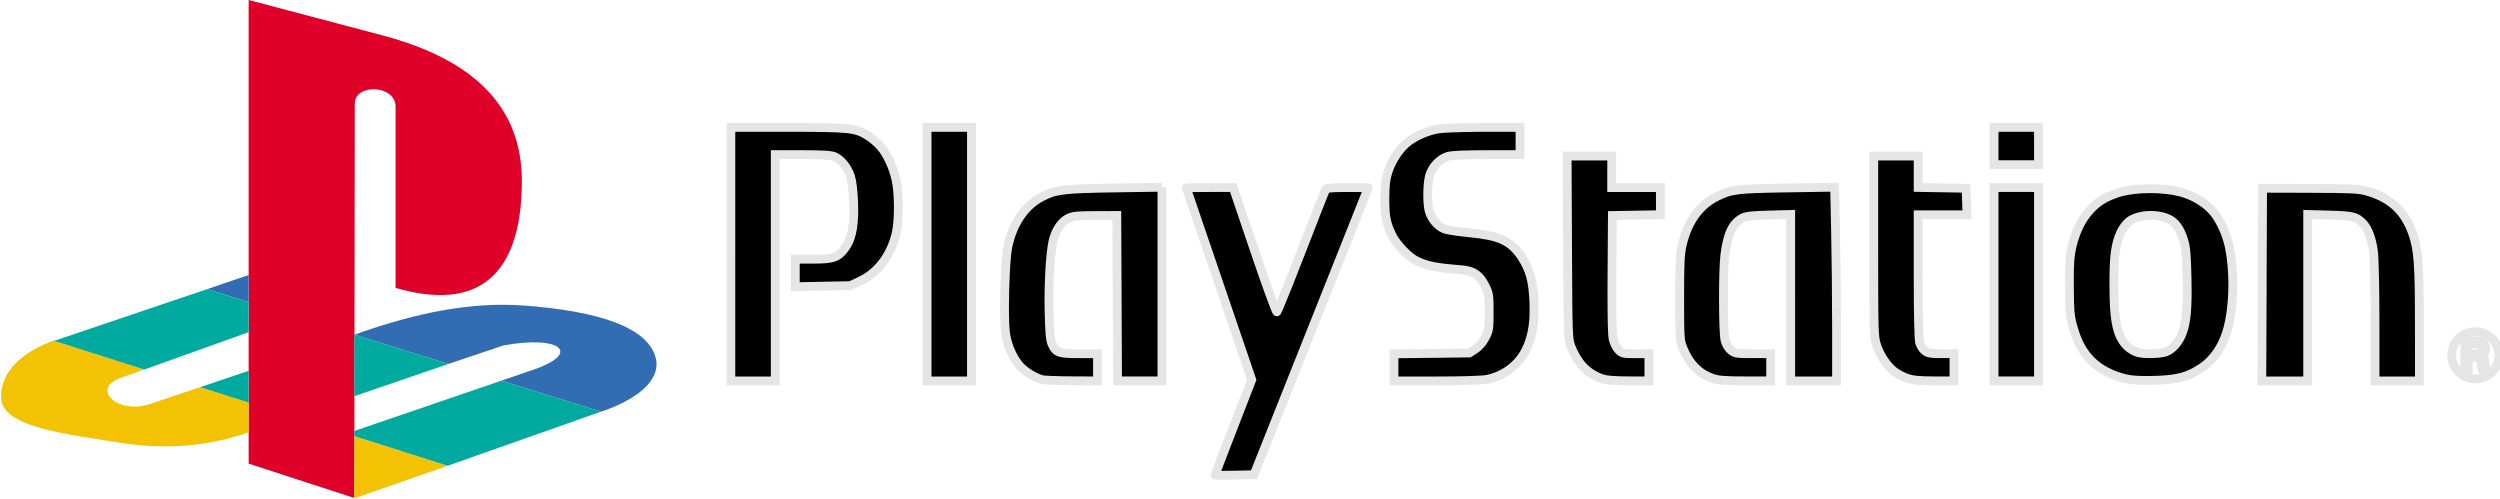
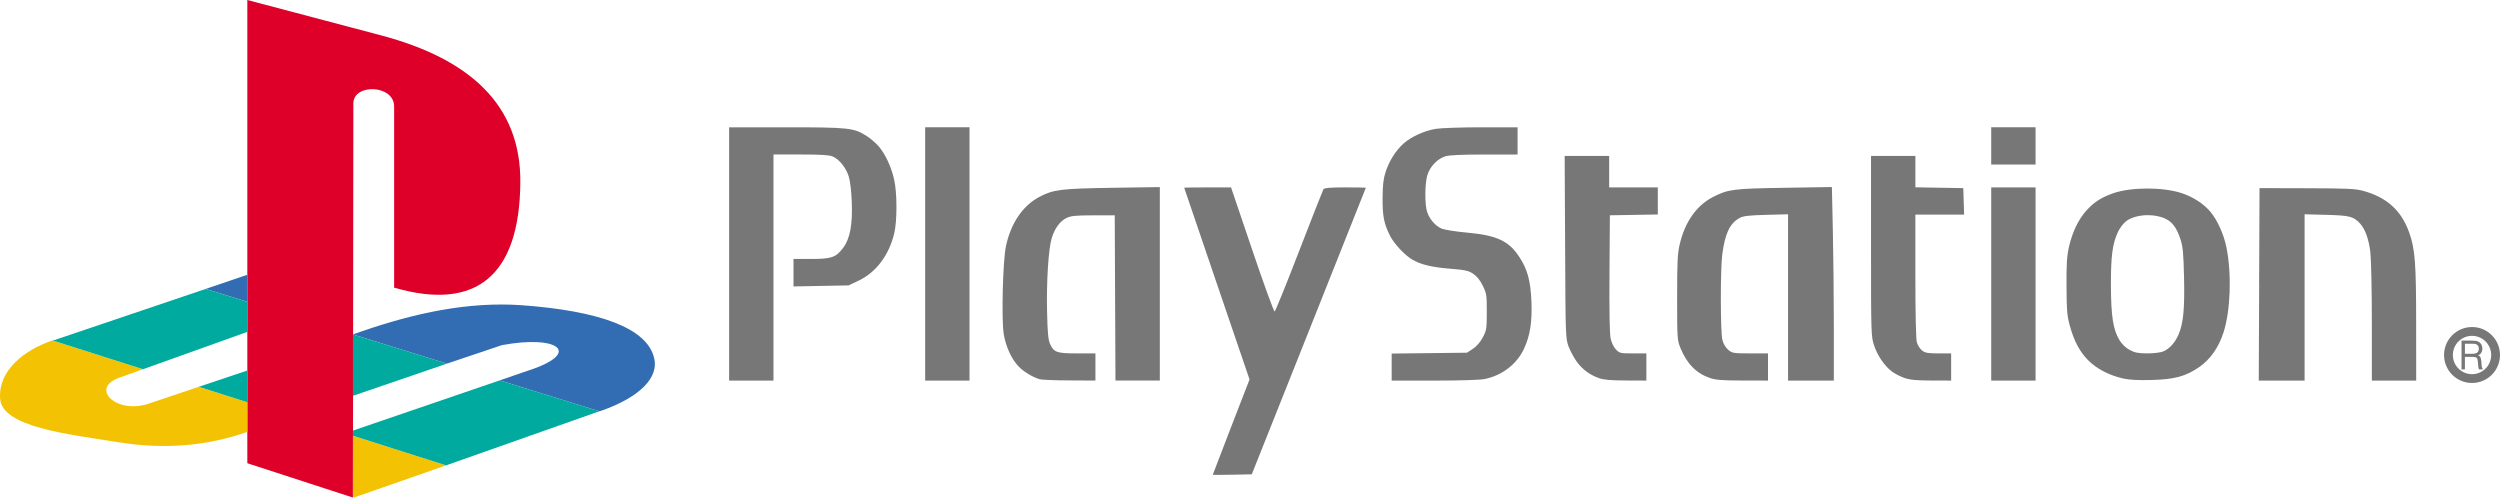
- <svg xmlns="http://www.w3.org/2000/svg" version="1.1" id="svg2" x="0px" y="0px" width="567.429px" height="113.032px" viewBox="0 0 567.429 113.032" enable-background="new 0 0 567.429 113.032" xml:space="preserve">
+ <svg xmlns="http://www.w3.org/2000/svg" version="1.1" id="svg2" x="0px" y="0px" width="567.927px" height="113.032px" viewBox="0.25 0 567.927 113.032" enable-background="new 0.25 0 567.927 113.032" xml:space="preserve">
  <g>
-     <path id="path2998_1_" d="M165.884,28.918v28.77v28.77h5.039h5.039V60.776V35.095h6.186c4.461,0,6.475,0.12,7.233,0.437   c1.496,0.625,3.036,2.529,3.667,4.521c0.331,1.047,0.604,3.313,0.701,5.831c0.2,5.154-0.398,8.356-1.971,10.433   c-1.641,2.168-2.645,2.51-7.284,2.51h-3.982v3.119v3.127l6.257-0.121l6.258-0.121l2.214-1.047c4.045-1.908,6.982-5.811,8.167-10.84   c0.662-2.808,0.652-9.086-0.021-12.099c-0.646-2.896-1.991-5.813-3.504-7.579c-0.633-0.738-1.857-1.797-2.712-2.347   c-2.933-1.882-4.062-2.001-18.356-2.001H165.884z M210.419,28.918v28.77v28.77h5.038h5.039v-28.77v-28.77h-5.039H210.419z    M336.791,28.918c-4.514,0.001-9.158,0.16-10.32,0.346c-2.623,0.418-5.682,1.805-7.416,3.372c-1.748,1.579-3.236,3.949-4.043,6.44   c-0.502,1.548-0.66,2.959-0.68,5.933c-0.029,4.103,0.316,5.851,1.727,8.614c0.916,1.798,3.361,4.393,5.039,5.363   c1.949,1.13,4.441,1.728,8.727,2.072c3.26,0.264,4.02,0.426,5.08,1.129c0.834,0.551,1.564,1.453,2.184,2.711   c0.869,1.771,0.918,2.142,0.914,5.953c-0.004,3.801-0.057,4.176-0.896,5.771c-0.566,1.084-1.385,2.032-2.242,2.602l-1.354,0.895   l-8.563,0.103l-8.553,0.092v3.077v3.068h9.73c5.92,0,10.412-0.146,11.459-0.367c3.984-0.838,7.299-3.42,8.908-6.938   c1.355-2.963,1.834-6.008,1.656-10.576c-0.188-4.816-0.9-7.44-2.824-10.32c-2.391-3.575-5.064-4.801-11.855-5.423   c-2.512-0.23-5.086-0.635-5.719-0.904c-1.398-0.592-2.705-2.082-3.281-3.738c-0.568-1.633-0.561-6.361,0.021-8.359   c0.57-1.973,2.305-3.79,4.135-4.338c0.883-0.266,3.852-0.396,8.848-0.396H345v-3.09V28.92h-8.209V28.918z M452.597,28.918v4.227   v4.226h5.039h5.039v-4.226v-4.227h-5.039H452.597L452.597,28.918z M355.695,35.42l0.104,20.723   c0.09,20.398,0.105,20.754,0.803,22.604c0.391,1.033,1.227,2.58,1.857,3.443c1.293,1.76,2.973,2.994,5.1,3.738   c1.023,0.359,2.762,0.498,6.064,0.51l4.633,0.02V83.37v-3.088h-3.027c-2.881,0-3.07-0.039-3.891-0.895   c-0.508-0.529-1.006-1.563-1.207-2.52c-0.221-1.033-0.313-6.406-0.256-14.791l0.092-13.165l5.445-0.092l5.445-0.092v-3.076v-3.08   h-5.527h-5.525v-3.576V35.42h-5.049H355.695L355.695,35.42z M425.291,35.42v20.469c0,19.797,0.023,20.54,0.672,22.512   c0.771,2.348,2.338,4.672,4.043,5.973c0.65,0.498,1.939,1.166,2.863,1.482c1.289,0.445,2.73,0.582,6.156,0.59l4.469,0.01v-3.088   V80.28h-2.885c-2.41,0-3.02-0.104-3.727-0.662c-0.467-0.365-0.996-1.205-1.18-1.867c-0.205-0.74-0.336-6.584-0.336-15.106V48.748   h5.537h5.537l-0.094-3.007l-0.092-3.008l-5.445-0.09l-5.441-0.093v-3.565V35.42h-5.039H425.291L425.291,35.42z M416.402,42.489   l-10.758,0.174c-11.568,0.178-12.766,0.32-16.162,2.042c-3.799,1.925-6.447,5.663-7.648,10.788   c-0.502,2.138-0.59,3.979-0.59,12.109c0,9.23,0.027,9.661,0.742,11.428c1.441,3.561,3.586,5.76,6.674,6.826   c1.361,0.471,2.781,0.58,7.457,0.588l5.771,0.012v-3.09v-3.088h-4.043c-3.828,0-4.088-0.047-4.998-0.813   c-0.602-0.506-1.092-1.35-1.32-2.256c-0.453-1.793-0.475-15.937-0.031-19.361c0.631-4.865,1.727-7.146,4.014-8.371   c0.787-0.42,2.146-0.57,5.975-0.67l4.957-0.132v18.896v18.885h5.201h5.201V74.315c0-6.674-0.104-16.566-0.225-21.982   L416.402,42.489z M263.73,42.5l-10.808,0.162c-11.746,0.181-13.433,0.396-16.64,2.113c-3.725,1.994-6.385,5.936-7.508,11.123   c-0.713,3.295-1.047,16.791-0.498,20.054c0.48,2.846,1.811,5.713,3.404,7.334c1.172,1.192,3.117,2.368,4.743,2.864   c0.447,0.138,3.481,0.259,6.745,0.272l5.932,0.031v-3.088V80.28h-4.154c-4.686,0-5.303-0.221-6.186-2.234   c-0.395-0.897-0.549-2.662-0.65-7.416c-0.146-6.756,0.324-14.086,1.056-16.52c0.657-2.185,1.881-3.863,3.321-4.57   c1.052-0.516,2.019-0.613,6.125-0.62l4.875-0.011l0.082,18.773l0.082,18.771h5.039h5.039v-21.98L263.73,42.5L263.73,42.5z    M274.58,42.571c-2.928,0-5.319,0.037-5.313,0.082c0.004,0.045,3.346,9.857,7.426,21.811l7.416,21.738l-4.176,10.77   c-2.295,5.927-4.175,10.818-4.175,10.869c0,0.05,1.993,0.05,4.429,0l4.43-0.092l12.951-32.508   c7.127-17.879,12.963-32.542,12.963-32.588c0.002-0.045-2.102-0.082-4.684-0.082c-3.404,0-4.766,0.113-4.947,0.408   c-0.137,0.223-2.627,6.543-5.525,14.049c-2.897,7.504-5.397,13.688-5.565,13.744c-0.17,0.057-2.472-6.266-5.108-14.049   l-4.796-14.152H274.58z M452.597,42.571v21.942v21.942h5.039h5.039V64.513V42.571h-5.039H452.597z M513.548,42.733l-0.094,21.861   h0.012l-0.092,21.861h5.211h5.201V67.571V48.676l4.957,0.133c5.262,0.137,6.141,0.356,7.619,1.939   c1.158,1.24,1.986,3.499,2.355,6.439c0.191,1.539,0.348,8.603,0.348,16.01v13.259h5.037h5.037l-0.01-12.922   c-0.002-13.705-0.242-16.957-1.563-20.673c-1.797-5.053-5.104-8.049-10.482-9.508c-1.779-0.483-3.68-0.567-12.811-0.59   L513.548,42.733L513.548,42.733z M488.07,42.825c-2.842,0-5.674,0.357-7.709,1.057c-2.709,0.932-4.41,2.023-6.117,3.921   c-1.852,2.06-3.193,4.849-3.98,8.259c-0.48,2.09-0.596,3.845-0.566,8.938c0.025,5.359,0.133,6.729,0.711,8.849   c0.979,3.596,2.26,6.017,4.205,7.985c1.916,1.938,4.748,3.422,7.936,4.146c1.434,0.324,3.422,0.427,6.461,0.345   c5.238-0.14,7.73-0.814,10.787-2.904c2.563-1.752,4.5-4.517,5.598-7.996c1.57-4.967,1.846-13.156,0.641-19.199   c-0.586-2.936-2.01-6.119-3.598-8.056c-1.492-1.821-3.936-3.418-6.551-4.287C493.773,43.182,490.912,42.825,488.07,42.825   L488.07,42.825z M488.193,48.879c1.475,0,2.953,0.285,4.113,0.873c1.514,0.768,2.465,2.104,3.291,4.632   c0.541,1.653,0.676,3.158,0.803,8.625c0.166,7.141-0.162,10.506-1.27,13.043c-0.781,1.793-2.045,3.186-3.434,3.779   c-0.594,0.254-2.156,0.446-3.605,0.446c-2.055,0-2.844-0.146-3.992-0.75c-0.902-0.478-1.773-1.295-2.336-2.205   c-1.469-2.37-1.953-5.479-1.973-12.483c-0.016-6.668,0.328-9.348,1.557-12.06c0.416-0.92,1.256-2.043,1.879-2.52   C484.41,49.356,486.296,48.879,488.193,48.879L488.193,48.879z" />
-     <path fill="#E5E5E5" d="M275.653,108.839c-0.027-0.013-0.044-0.013-0.063-0.013l0,0c-0.047,0-0.119,0.003-0.438-0.19l0,0   c-0.115-0.083-0.386-0.333-0.395-0.796l0,0c0.019-0.298,0.036-0.231,0.042-0.285l0,0c0.006-0.025,0.01-0.038,0.015-0.049l0,0   c0.006-0.025,0.015-0.046,0.023-0.069l0,0c0.017-0.047,0.038-0.108,0.068-0.185l0,0c0.057-0.155,0.14-0.374,0.246-0.654l0,0   c0.212-0.561,0.52-1.362,0.9-2.348l0,0c0.756-1.972,1.8-4.678,2.949-7.642l0,0l4.043-10.431l-7.298-21.392   c-3.998-11.717-7.258-21.279-7.436-21.841l0,0c0-0.001-0.001-0.002-0.001-0.004l0,0c-0.1-0.251-0.02-0.687,0.161-0.899l0,0   c0.06-0.08,0.124-0.136,0.178-0.176l0,0c0.068-0.056,0.128-0.09,0.18-0.114l0,0c0.076-0.039,0.121-0.049,0.159-0.063l0,0   c0.089-0.026,0.123-0.03,0.159-0.036l0,0c0.063-0.009,0.106-0.011,0.155-0.015l0,0c0.096-0.008,0.206-0.013,0.348-0.017l0,0   c0.282-0.01,0.677-0.019,1.163-0.027l0,0c0.97-0.015,2.301-0.023,3.768-0.023l0,0v1v1c-1.539-0.002-2.976,0.011-3.939,0.027l0,0   c0.05,0.148,0.104,0.308,0.161,0.48l0,0c0.378,1.112,0.923,2.717,1.597,4.691l0,0c1.346,3.952,3.203,9.395,5.243,15.37l0,0   l7.533,22.082l-4.308,11.109c-1.574,4.065-2.979,7.717-3.678,9.546l0,0c0.781-0.002,1.832-0.014,2.979-0.036l0,0l3.768-0.078   l12.704-31.894c5.879-14.741,10.888-27.327,12.45-31.276l0,0c-0.837-0.014-1.983-0.022-3.24-0.022l0,0   c-2.263-0.007-3.658,0.066-4.186,0.157l0,0c-0.082,0.202-0.2,0.493-0.348,0.857l0,0c-0.298,0.737-0.712,1.781-1.21,3.052l0,0   c-1.002,2.543-2.348,5.999-3.798,9.749l0,0c-2.107,5.46-4.003,10.215-4.956,12.454l0,0c-0.345,0.783-0.478,1.138-0.707,1.49l0,0   c-0.085,0.062-0.018,0.161-0.516,0.389l0,0l-0.151,0.051h-0.167h-0.005c-0.704-0.087-0.696-0.334-0.798-0.385l0,0   c-0.068-0.085-0.098-0.136-0.127-0.187l0,0c-0.058-0.1-0.098-0.188-0.149-0.299l0,0c-0.1-0.215-0.218-0.501-0.364-0.866l0,0   c-0.289-0.729-0.676-1.765-1.141-3.042l0,0c-0.93-2.554-2.16-6.068-3.472-9.949l0,0l-4.566-13.472h-4.608v-1v-1h6.042l5.026,14.831   c1.229,3.627,2.386,6.94,3.284,9.429l0,0c0.335,0.933,0.645,1.769,0.905,2.453l0,0c0.232-0.561,0.503-1.222,0.806-1.967l0,0   c1.004-2.483,2.352-5.903,3.799-9.65l0,0c2.539-6.574,4.76-12.224,5.377-13.712l0,0c0.106-0.244,0.11-0.285,0.231-0.501l0,0   c0.365-0.51,0.689-0.535,0.977-0.633l0,0c0.302-0.074,0.63-0.119,1.057-0.155l0,0c0.845-0.068,2.051-0.096,3.766-0.096l0,0   c2.427,0.004,4.281,0.021,4.782,0.081l0,0c0.007,0.003,0.013,0.005,0.018,0.006l0,0c0.013,0.001,0.025,0.003,0.037,0.004l0,0   c0.001,0,0.002,0,0.003,0l0,0c0.029-0.001,0.07-0.003,0.208,0.061l0,0c0.028,0.012,0.055,0.024,0.081,0.035l0,0   c0.008,0.005,0.016,0.011,0.023,0.016l0,0c0.028,0.015,0.06,0.031,0.093,0.049l0,0c0.023,0.017,0.058,0.042,0.097,0.076l0,0   c0.081,0.062,0.16,0.146,0.224,0.285l0,0c0.058,0.113,0.103,0.256,0.113,0.437l0,0c0.002,0.011,0.003,0.021,0.004,0.032l0,0   c-0.001,0.007-0.001,0.014-0.002,0.021l0,0c0,0.051-0.006,0.111-0.02,0.175l0,0c-0.012,0.094-0.02,0.097-0.024,0.098l0,0   c-0.002,0.007-0.005,0.015-0.007,0.022l0,0c0,0,0,0.001,0,0.002l0,0c-0.005,0.017-0.009,0.025-0.011,0.034l0,0   c-0.007,0.017-0.013,0.032-0.02,0.049l0,0c-0.013,0.034-0.029,0.079-0.053,0.138l0,0c-0.045,0.117-0.112,0.287-0.199,0.507l0,0   c-0.172,0.442-0.429,1.087-0.758,1.919l0,0c-0.66,1.66-1.611,4.057-2.787,7.009l0,0c-2.35,5.907-5.592,14.043-9.153,22.982l0,0   L285.3,108.734l-5.094,0.105c-1.225,0.023-2.335,0.036-3.148,0.036l0,0C276.345,108.872,275.954,108.875,275.653,108.839   L275.653,108.839z M288.996,70.199C288.996,70.2,288.996,70.2,288.996,70.199L288.996,70.199z M310.377,43.641   c0.093,0.016,0.278,0.029,0.486-0.047l0,0c-0.105,0.038-0.219,0.057-0.334,0.057l0,0c-0.064,0-0.129-0.006-0.192-0.019l0,0   C310.35,43.635,310.364,43.638,310.377,43.641L310.377,43.641z M369.619,87.437c-3.335-0.02-5.111-0.13-6.392-0.566l0,0   c-2.299-0.799-4.173-2.174-5.576-4.091l0,0c-0.709-0.979-1.543-2.525-1.986-3.681l0,0c-0.38-0.977-0.604-1.807-0.692-4.663l0,0   c-0.104-2.904-0.13-8.088-0.174-18.289l0,0l-0.104-20.723l-0.004-1.004h6.064h6.048v4.577v2.577h4.527h6.524v4.078v4.061   l-6.427,0.108l-4.469,0.075l-0.085,12.19c-0.015,1.612-0.019,3.118-0.017,4.504l0,0c-0.011,5.731,0.114,9.521,0.251,10.072l0,0   c0.148,0.774,0.639,1.733,0.95,2.033l0,0c0.429,0.425,0.396,0.403,0.676,0.486l0,0c0.306,0.078,1.061,0.105,2.494,0.102l0,0h4.026   v4.088v4.091L369.619,87.437L369.619,87.437z M356.797,56.139c0.045,10.197,0.072,15.389,0.175,18.225l0,0   c0.112,2.883,0.246,3.156,0.563,4.028l0,0c0.339,0.911,1.176,2.458,1.729,3.205l0,0c1.183,1.604,2.668,2.698,4.625,3.386l0,0   c0.765,0.282,2.465,0.45,5.735,0.455l0,0l3.63,0.015V83.37v-2.091l-2.026,0.003c-1.45-0.005-2.229,0.002-2.942-0.153l0,0   c-0.741-0.15-1.278-0.62-1.671-1.051l0,0c-0.704-0.758-1.21-1.865-1.465-3.001l0,0c-0.221-1.121-0.284-4.646-0.292-10.488l0,0   c-0.003-1.389,0.002-2.899,0.017-4.52l0,0l0.098-14.141l6.421-0.108l4.464-0.076V45.65l-0.002-2.078h-4.525h-6.525v-4.577v-2.577   h-4.05h-4.056L356.797,56.139L356.797,56.139z M355.694,36.419v-1V36.419L355.694,36.419z M439.021,87.444   c-3.435-0.009-5.005-0.137-6.477-0.644l0,0c-1.059-0.369-2.348-1.031-3.147-1.633l0,0c-1.915-1.475-3.541-3.916-4.386-6.454l0,0   c-0.353-1.049-0.55-1.951-0.628-4.854l0,0c-0.089-2.938-0.094-8.071-0.094-17.971l0,0V35.419v-1h6.039h6.039v4.566v2.581   l4.458,0.077l6.397,0.104l0.123,3.963l0.125,4.038h-6.567h-4.538v12.896c0,4.256,0.031,7.842,0.091,10.448l0,0   c0.045,2.554,0.172,4.355,0.208,4.39l0,0c0.087,0.409,0.62,1.216,0.837,1.35l0,0c0.275,0.204,0.358,0.255,0.778,0.342l0,0   c0.417,0.074,1.139,0.106,2.329,0.106l0,0h3.882v4.088v4.089L439.021,87.444L439.021,87.444z M426.29,55.888   c0,9.896,0.006,15.034,0.093,17.911l0,0c0.094,2.907,0.231,3.364,0.529,4.289l0,0c0.698,2.155,2.205,4.362,3.701,5.489l0,0   c0.499,0.394,1.788,1.068,2.582,1.333l0,0c1.102,0.383,2.415,0.527,5.83,0.535l0,0l3.469,0.007v-2.085v-2.089h-1.885   c-1.221-0.002-2.008-0.021-2.677-0.138l0,0c-0.664-0.106-1.239-0.386-1.668-0.736l0,0c-0.72-0.599-1.246-1.474-1.526-2.388l0,0   c-0.168-0.707-0.208-2.197-0.28-4.881l0,0c-0.06-2.63-0.092-6.228-0.092-10.492l0,0V47.748h6.538h4.504l-0.062-1.977l-0.063-2.055   l-4.491-0.074l-6.423-0.11v-4.547v-2.566h-4.04h-4.039V55.888L426.29,55.888z M425.29,36.419v-1V36.419L425.29,36.419z    M396.114,87.444c-4.668-0.011-6.211-0.106-7.782-0.644l0,0c-3.372-1.148-5.777-3.651-7.274-7.396l0,0   c-0.373-0.899-0.621-1.696-0.709-3.227l0,0c-0.1-1.545-0.105-3.959-0.105-8.577l0,0c0-8.115,0.083-10.051,0.617-12.337l0,0   c1.242-5.33,4.059-9.372,8.168-11.452l0,0c1.718-0.879,3.08-1.424,5.345-1.7l0,0c2.266-0.283,5.467-0.359,11.255-0.45l0,0   l10.758-0.174l0.993-0.015l0.237,10.836c0.124,5.429,0.226,15.321,0.226,22.005l0,0v13.139h-6.2h-6.203V67.571v-17.87l-3.929,0.106   c-3.81,0.081-5.124,0.299-5.529,0.552l0,0c-1.868,1.008-2.849,2.8-3.494,7.618l0,0c-0.204,1.53-0.316,5.748-0.314,9.791l0,0   c-0.013,4.25,0.146,8.604,0.323,9.195l0,0c0.176,0.723,0.601,1.414,0.995,1.736l0,0c0.461,0.363,0.423,0.365,0.922,0.472l0,0   c0.509,0.087,1.525,0.108,3.435,0.106l0,0h5.041v4.088v4.091L396.114,87.444L396.114,87.444z M407.44,67.571v17.884h4.201h4.2   v-11.14c0.002-6.665-0.102-16.559-0.223-21.961l0,0l-0.194-8.85l-9.765,0.158c-5.78,0.089-8.962,0.172-11.038,0.435l0,0   c-2.074,0.27-3.01,0.656-4.689,1.499l0,0c-3.485,1.772-5.967,5.205-7.125,10.125l0,0c-0.47,1.989-0.565,3.736-0.565,11.88l0,0   c0,4.612,0.009,7.03,0.103,8.448l0,0c0.104,1.433,0.227,1.736,0.568,2.604l0,0c1.387,3.377,3.27,5.271,6.073,6.257l0,0   c1.152,0.403,2.447,0.527,7.132,0.533l0,0l4.77,0.009v-2.087v-2.089h-3.041c-1.924-0.002-2.951-0.004-3.756-0.132l0,0   c-0.814-0.11-1.438-0.514-1.889-0.917l0,0c-0.807-0.689-1.363-1.685-1.646-2.773l0,0c-0.29-1.255-0.371-5.292-0.384-9.687l0,0   c0.002-4.104,0.1-8.263,0.331-10.051l0,0c0.615-4.909,1.827-7.681,4.534-9.123l0,0c1.167-0.586,2.572-0.668,6.419-0.788l0,0   l5.983-0.159V67.571L407.44,67.571z M415.402,42.511l1-0.021L415.402,42.511L415.402,42.511z M315.393,87.457v-4.067v-4.067   l9.541-0.102l8.269-0.1l1.105-0.732c0.68-0.445,1.42-1.284,1.91-2.233l0,0c0.414-0.794,0.557-1.109,0.66-1.744l0,0   c0.103-0.642,0.121-1.667,0.123-3.528l0,0c-0.006-0.148-0.002-0.275-0.004-0.371l0,0c-0.027-3.577-0.021-3.503-0.809-5.173l0,0   c-0.567-1.15-1.201-1.9-1.839-2.318l0,0c-0.87-0.566-1.301-0.688-4.607-0.966l0,0c-4.335-0.351-6.994-0.959-9.146-2.203l0,0   c-1.935-1.152-4.352-3.721-5.431-5.773l0,0c-1.422-2.745-1.854-4.795-1.838-8.616l0,0c0-0.153,0.002-0.308,0.004-0.461l0,0   c0.016-2.989,0.181-4.56,0.727-6.234l0,0c0.863-2.655,2.422-5.147,4.323-6.873l0,0c1.951-1.743,5.091-3.152,7.931-3.617l0,0   c1.346-0.208,5.914-0.354,10.478-0.359l0,0v1V27.92v-0.002l1-0.002v0.004h8.208L346,32.008v4.088h-8.528   c-4.936-0.013-8.024,0.163-8.561,0.354l0,0c-1.431,0.399-3.017,2.033-3.463,3.662l0,0c-0.246,0.821-0.407,2.509-0.4,4.097l0,0   c-0.011,1.541,0.156,3.095,0.364,3.653l0,0c0.47,1.397,1.665,2.715,2.729,3.146l0,0c0.29,0.155,2.999,0.624,5.419,0.828l0,0   c6.817,0.573,10.076,2.012,12.596,5.865l0,0c2.038,3.022,2.814,5.958,2.991,10.841l0,0c0.021,0.608,0.035,1.199,0.035,1.772l0,0   c0.003,3.723-0.536,6.546-1.78,9.254l0,0c-1.751,3.823-5.334,6.6-9.611,7.5l0,0c-1.314,0.261-5.689,0.38-11.666,0.389l0,0H315.393   L315.393,87.457z M326.626,30.25c-2.407,0.37-5.384,1.734-6.903,3.127l0,0c-1.592,1.433-3.012,3.681-3.761,6.007l0,0   c-0.459,1.42-0.609,2.672-0.633,5.635l0,0c-0.002,0.151-0.002,0.299-0.002,0.442l0,0c0.017,3.744,0.324,5.13,1.621,7.707l0,0   c0.752,1.541,3.227,4.163,4.648,4.952l0,0c1.747,1.013,4.071,1.601,8.307,1.94l0,0c3.211,0.248,4.301,0.452,5.551,1.291l0,0   c1.031,0.684,1.857,1.738,2.53,3.103l0,0c0.896,1.763,1.042,2.639,1.013,6.057l0,0c0,0.121,0,0.219,0.002,0.34l0,0   c-0.002,1.905-0.011,2.969-0.146,3.862l0,0c-0.134,0.904-0.438,1.571-0.862,2.371l0,0c-0.643,1.221-1.541,2.278-2.577,2.972l0,0   l-1.6,1.056l-8.858,0.108l-7.563,0.08v2.089v2.067h8.73c5.862,0.009,10.473-0.165,11.254-0.346l0,0   c3.689-0.775,6.735-3.163,8.204-6.375l0,0c1.108-2.435,1.597-4.877,1.601-8.422l0,0c0-0.54-0.015-1.108-0.034-1.7l0,0   c-0.199-4.755-0.847-7.066-2.657-9.803l0,0c-2.263-3.298-4.35-4.311-11.114-4.982l0,0c-2.604-0.254-5.044-0.596-6.018-0.98l0,0   c-1.734-0.753-3.154-2.414-3.836-4.328l0,0c-0.354-1.055-0.469-2.624-0.478-4.311l0,0c0.006-1.724,0.14-3.46,0.483-4.655l0,0   c0.696-2.322,2.579-4.322,4.806-5.018l0,0c1.231-0.341,4.08-0.424,9.137-0.439l0,0h6.527v-2.089v-2.089h-8.165   C331.672,29.94,327.535,30.099,326.626,30.25L326.626,30.25z M243.164,87.42c-1.643-0.007-3.227-0.038-4.464-0.09l0,0   c-1.287-0.063-2.023-0.082-2.569-0.225l0,0c-1.827-0.569-3.833-1.781-5.164-3.12l0,0c-1.794-1.845-3.154-4.834-3.677-7.869l0,0   c-0.212-1.273-0.287-3.602-0.289-6.353l0,0c0.006-5.234,0.291-11.702,0.794-14.078l0,0c1.166-5.396,3.972-9.626,8.015-11.793l0,0   c1.643-0.89,3.084-1.45,5.461-1.743l0,0c2.384-0.301,5.755-0.397,11.634-0.488l0,0l9.822-0.146v-0.015h0.987h0.013h0.002v1v-1   l0.007,1h0.992v21.972v22.979h-6.039h-6.037l-0.085-19.766l-0.079-17.775l-3.878,0.009c-4.137,0.006-4.897,0.123-5.685,0.518l0,0   c-1.083,0.514-2.212,1.959-2.804,3.961l0,0c-0.58,1.859-1.053,7.824-1.042,13.725l0,0c0,0.83,0.008,1.662,0.028,2.484l0,0   c0.084,4.725,0.299,6.503,0.566,7.036l0,0c0.457,0.979,0.571,1.119,1.089,1.333l0,0c0.569,0.221,1.857,0.313,4.182,0.304l0,0h5.154   v4.086v4.091L243.164,87.42L243.164,87.42z M254.568,67.677l0.077,17.775h4.046h4.037v-20.98V43.514l-9.792,0.148   c-5.865,0.089-9.212,0.191-11.411,0.474l0,0c-2.204,0.286-3.209,0.694-4.772,1.522l0,0c-3.407,1.821-5.922,5.474-7.002,10.452l0,0   c-0.431,1.94-0.756,8.548-0.75,13.655l0,0c-0.002,2.687,0.091,5.041,0.261,6.02l0,0c0.435,2.657,1.738,5.402,3.131,6.801l0,0   c1.011,1.043,2.89,2.181,4.317,2.607l0,0v-0.001c0.023,0.003,0.066,0.009,0.121,0.016l0,0c0.108,0.015,0.263,0.029,0.452,0.044l0,0   c0.378,0.03,0.892,0.058,1.494,0.081l0,0c1.208,0.049,2.772,0.083,4.394,0.091l0,0l4.929,0.025v-2.082v-2.087h-3.154   c-2.362-0.01-3.727-0.029-4.858-0.422l0,0c-1.183-0.399-1.817-1.376-2.244-2.409l0,0c-0.522-1.263-0.616-3.015-0.734-7.797l0,0   c-0.02-0.838-0.028-1.683-0.028-2.528l0,0c0.011-6.056,0.418-11.897,1.125-14.302l0,0c0.722-2.369,2.04-4.279,3.84-5.179l0,0   c1.316-0.637,2.488-0.713,6.561-0.722l0,0l5.874-0.013L254.568,67.677L254.568,67.677z M215.457,87.457h-6.039V57.688V28.917v-1   h6.039h6.039v29.77v29.769H215.457L215.457,87.457z M211.419,57.688v27.769h4.038h4.039V57.688V29.917h-4.039h-4.038V57.688   L211.419,57.688z M210.419,29.917v-1V29.917L210.419,29.917z M170.923,87.457h-6.039V57.688V28.917v-1h13.931   c7.153,0,11.008,0.025,13.547,0.299l0,0c2.526,0.257,3.857,0.883,5.349,1.859l0,0c0.97,0.632,2.195,1.689,2.931,2.539l0,0   c1.662,1.955,3.034,4.967,3.721,8.011l0,0c0.365,1.658,0.533,4.045,0.535,6.423l0,0c-0.004,2.324-0.159,4.587-0.518,6.124l0,0   c-1.238,5.271-4.354,9.458-8.711,11.513l0,0l-2.409,1.138l-6.472,0.126l-7.276,0.142v-4.146v-4.12h4.982   c2.297,0.005,3.632-0.102,4.44-0.388l0,0c0.796-0.283,1.248-0.686,2.046-1.724l0,0c1.174-1.541,1.809-3.991,1.806-8.007l0,0   c0-0.564-0.013-1.161-0.036-1.785l0,0c-0.089-2.454-0.382-4.727-0.656-5.568l0,0c-0.52-1.732-2.01-3.483-3.101-3.899l0,0   c-0.331-0.187-2.439-0.384-6.846-0.361l0,0h-5.186v24.683v26.68H170.923L170.923,87.457z M166.883,57.688v27.769h4.04h4.038v-24.68   V34.095h7.187c4.515,0.023,6.436,0.066,7.618,0.514l0,0c1.904,0.834,3.492,2.891,4.235,5.144l0,0   c0.386,1.252,0.641,3.511,0.747,6.094l0,0c0.025,0.647,0.039,1.268,0.039,1.862l0,0c-0.004,4.192-0.631,7.111-2.212,9.212l0,0   c-0.843,1.129-1.711,1.98-2.989,2.409l0,0c-1.263,0.427-2.751,0.492-5.092,0.497l0,0h-2.982v2.12v2.105l5.239-0.1l6.043-0.118   l2.021-0.956c3.731-1.759,6.489-5.376,7.621-10.163l0,0c0.295-1.24,0.467-3.449,0.465-5.666l0,0c0-2.269-0.176-4.6-0.488-5.988l0,0   c-0.605-2.747-1.925-5.568-3.288-7.145l0,0c-0.529-0.628-1.753-1.689-2.492-2.157l0,0c-1.441-0.904-2.14-1.28-4.485-1.554l0,0   c-2.335-0.254-6.19-0.291-13.331-0.289l0,0h-11.932V57.688L166.883,57.688z M165.884,29.917v-1V29.917L165.884,29.917z    M544.103,87.454h-6.039V73.196c0.005-7.367-0.161-14.506-0.339-15.886l0,0c-0.344-2.821-1.172-4.918-2.094-5.879l0,0   c-0.713-0.741-1.027-0.985-1.908-1.225l0,0c-0.887-0.231-2.39-0.333-5.007-0.397l0,0l-3.929-0.106v17.868v19.883h-6.203h-6.217   l0.093-21.861h-0.013l0.101-22.865l0.004-0.998l11.724,0.032c9.123,0.028,11.08,0.094,13.071,0.626l0,0   c5.616,1.49,9.306,4.82,11.161,10.138l0,0c1.39,3.92,1.619,7.323,1.621,21.006l0,0l0.011,13.922H544.103L544.103,87.454z    M528.769,47.81c2.646,0.072,4.212,0.148,5.447,0.456l0,0c1.246,0.299,2.109,0.955,2.876,1.8l0,0   c1.395,1.516,2.223,3.938,2.617,6.996l0,0c0.206,1.698,0.353,8.688,0.354,16.134l0,0v12.259h4.039h4.035l-0.011-11.921   c0-13.728-0.252-16.828-1.502-20.339l0,0c-1.736-4.789-4.662-7.448-9.803-8.877l0,0c-1.568-0.433-3.411-0.537-12.552-0.556l0,0   l-9.728-0.027l-0.087,19.859h0.013l-0.094,21.861h4.209h4.201V67.571V47.648L528.769,47.81L528.769,47.81z M513.545,43.732l0.002-1   L513.545,43.732L513.545,43.732z M457.637,87.454h-6.041V64.512V42.571v-1h6.041h6.038v22.941v22.941H457.637L457.637,87.454z    M453.597,64.512l-0.002,20.942h4.042h4.037V64.512V43.57h-4.037h-4.04V64.512L453.597,64.512z M452.597,43.57v-1V43.57   L452.597,43.57z M482.326,86.953c-3.35-0.762-6.339-2.313-8.425-4.417l0,0c-2.089-2.107-3.458-4.733-4.458-8.425l0,0   c-0.611-2.229-0.726-3.768-0.747-9.1l0,0c-0.006-0.49-0.006-0.947-0.006-1.371l0,0c0-4.076,0.14-5.818,0.598-7.803l0,0   c0.815-3.534,2.219-6.487,4.212-8.703l0,0c1.794-2.01,3.726-3.243,6.535-4.199l0,0c2.201-0.753,5.105-1.108,8.035-1.112l0,0v1.002   v1c-2.756-0.004-5.515,0.354-7.385,1.002l0,0c-2.607,0.908-4.078,1.857-5.7,3.645l0,0c-1.71,1.902-2.99,4.53-3.748,7.813l0,0   c-0.412,1.797-0.546,3.292-0.548,7.355l0,0c0,0.424,0.002,0.872,0.007,1.354l0,0c0.029,5.378,0.131,6.58,0.677,8.592l0,0   c0.955,3.498,2.148,5.715,3.95,7.544l0,0c1.747,1.772,4.419,3.19,7.444,3.874l0,0c1.004,0.228,2.4,0.346,4.402,0.346l0,0   c0.554,0,1.157-0.01,1.813-0.025l0,0c5.192-0.159,7.323-0.755,10.251-2.731l0,0c2.348-1.604,4.162-4.165,5.206-7.472l0,0   c0.868-2.738,1.344-6.654,1.342-10.59l0,0c0-2.828-0.242-5.672-0.728-8.111l0,0c-0.544-2.768-1.944-5.869-3.391-7.618l0,0   c-1.331-1.637-3.646-3.165-6.092-3.972l0,0c-1.957-0.651-4.746-1.008-7.501-1.006l0,0v-1v-1.002   c2.927,0.004,5.86,0.361,8.129,1.108l0,0c2.787,0.932,5.358,2.598,7.01,4.602l0,0c1.729,2.125,3.178,5.392,3.806,8.497l0,0   c0.518,2.604,0.767,5.561,0.767,8.501l0,0c-0.003,4.099-0.476,8.148-1.434,11.192l0,0c-1.152,3.653-3.211,6.623-5.987,8.521l0,0   c-3.187,2.203-6.041,2.957-11.329,3.078l0,0c-0.666,0.015-1.284,0.025-1.861,0.025l0,0   C485.091,87.348,483.567,87.233,482.326,86.953L482.326,86.953z M483.631,80.411c-1.081-0.577-2.051-1.492-2.72-2.563l0,0   c-1.641-2.666-2.1-5.984-2.122-13.004l0,0c0-0.142,0-0.286-0.003-0.431l0,0c-0.002-6.368,0.354-9.204,1.647-12.046l0,0   c0.514-1.095,1.344-2.235,2.185-2.904l0,0c1.462-1.097,3.511-1.575,5.574-1.583l0,0v1v1c-1.73-0.011-3.456,0.465-4.36,1.174l0,0   c-0.407,0.287-1.257,1.393-1.575,2.14l0,0c-1.116,2.458-1.467,4.87-1.471,11.22l0,0c0,0.136,0.002,0.273,0.002,0.423l0,0   c0.017,6.985,0.526,9.885,1.825,11.959l0,0c0.455,0.749,1.228,1.469,1.949,1.847l0,0c1.027,0.521,1.478,0.619,3.527,0.635l0,0   c1.333,0.017,2.946-0.224,3.212-0.365l0,0c1.074-0.448,2.216-1.649,2.91-3.259l0,0c0.839-1.921,1.227-4.485,1.225-9.486l0,0   c0-0.955-0.011-1.997-0.038-3.135l0,0c-0.127-5.48-0.266-6.856-0.754-8.337l0,0c-0.811-2.435-1.583-3.424-2.791-4.05l0,0   c-0.972-0.495-2.315-0.769-3.661-0.764l0,0v-1v-1c1.603,0.002,3.213,0.299,4.565,0.98l0,0c1.817,0.911,2.948,2.594,3.789,5.213l0,0   c0.595,1.826,0.724,3.458,0.852,8.911l0,0c0.025,1.152,0.038,2.21,0.038,3.182l0,0c-0.003,5.08-0.376,7.939-1.391,10.284l0,0   c-0.868,1.975-2.254,3.561-3.957,4.299l0,0c-0.921,0.367-2.433,0.51-3.999,0.526l0,0c-0.081,0.001-0.16,0.001-0.239,0.001l0,0   C485.941,81.276,484.852,81.072,483.631,80.411L483.631,80.411z M457.637,38.37h-6.041v-5.226v-4.227v-1h6.041h6.038v5.226v5.226   H457.637L457.637,38.37z M453.597,33.144v3.226h4.04h4.037v-3.226l-0.002-3.227h-4.035h-4.04V33.144L453.597,33.144z    M452.597,29.917v-1V29.917L452.597,29.917z" />
+     <path id="path2998_1_" fill="#777777" d="M165.884,28.918v28.77v28.77h5.039h5.039V60.776V35.095h6.186   c4.461,0,6.475,0.12,7.233,0.438c1.496,0.625,3.036,2.529,3.667,4.521c0.331,1.047,0.604,3.313,0.701,5.831   c0.2,5.154-0.398,8.356-1.971,10.433c-1.641,2.168-2.645,2.51-7.284,2.51h-3.982v3.119v3.127l6.257-0.121l6.258-0.121l2.214-1.047   c4.045-1.908,6.982-5.811,8.167-10.84c0.662-2.808,0.652-9.086-0.021-12.099c-0.646-2.896-1.991-5.813-3.504-7.579   c-0.633-0.738-1.857-1.797-2.712-2.347c-2.933-1.882-4.062-2.001-18.356-2.001H165.884z M210.419,28.918v28.77v28.77h5.038h5.039   v-28.77v-28.77h-5.039H210.419z M336.791,28.918c-4.514,0.001-9.158,0.16-10.32,0.346c-2.623,0.418-5.682,1.805-7.416,3.372   c-1.748,1.579-3.234,3.949-4.043,6.44c-0.502,1.548-0.66,2.959-0.68,5.933c-0.029,4.103,0.316,5.851,1.727,8.614   c0.916,1.798,3.361,4.393,5.039,5.363c1.949,1.13,4.441,1.728,8.729,2.072c3.26,0.265,4.02,0.426,5.08,1.129   c0.834,0.551,1.563,1.453,2.184,2.711c0.869,1.771,0.918,2.142,0.914,5.953c-0.004,3.801-0.057,4.176-0.896,5.771   c-0.566,1.084-1.385,2.032-2.242,2.603l-1.354,0.896l-8.563,0.103l-8.555,0.092v3.077v3.068h9.73c5.92,0,10.412-0.146,11.459-0.367   c3.984-0.838,7.299-3.42,8.908-6.938c1.355-2.963,1.834-6.008,1.656-10.575c-0.188-4.816-0.9-7.44-2.824-10.32   c-2.391-3.575-5.064-4.801-11.855-5.423c-2.512-0.23-5.086-0.635-5.719-0.904c-1.398-0.592-2.705-2.082-3.281-3.738   c-0.566-1.633-0.561-6.361,0.021-8.359c0.57-1.973,2.305-3.79,4.135-4.338c0.883-0.266,3.852-0.396,8.848-0.396H345v-3.09v-3.09   h-8.209V28.918z M452.597,28.918v4.227v4.226h5.039h5.039v-4.226v-4.227h-5.039H452.597L452.597,28.918z M355.695,35.42   l0.104,20.723c0.09,20.398,0.105,20.754,0.803,22.604c0.393,1.033,1.229,2.58,1.857,3.443c1.293,1.76,2.973,2.994,5.1,3.738   c1.023,0.359,2.764,0.498,6.064,0.51l4.633,0.02V83.37v-3.088h-3.027c-2.881,0-3.068-0.039-3.891-0.895   c-0.508-0.529-1.006-1.563-1.207-2.52c-0.221-1.033-0.313-6.406-0.256-14.791l0.092-13.166l5.445-0.092l5.445-0.092v-3.076v-3.08   h-5.527h-5.525v-3.576V35.42h-5.049H355.695L355.695,35.42z M425.291,35.42v20.469c0,19.797,0.023,20.54,0.672,22.512   c0.771,2.348,2.338,4.672,4.043,5.973c0.65,0.498,1.939,1.166,2.863,1.482c1.289,0.445,2.73,0.582,6.156,0.59l4.469,0.01v-3.088   V80.28h-2.885c-2.41,0-3.02-0.104-3.727-0.662c-0.467-0.365-0.996-1.205-1.18-1.867c-0.205-0.74-0.336-6.584-0.336-15.105V48.748   h5.537h5.535l-0.094-3.007l-0.092-3.008l-5.445-0.09l-5.439-0.093v-3.565V35.42h-5.039H425.291L425.291,35.42z M416.402,42.489   l-10.758,0.174c-11.568,0.178-12.766,0.32-16.162,2.042c-3.799,1.925-6.447,5.663-7.648,10.788   c-0.502,2.138-0.59,3.979-0.59,12.109c0,9.23,0.027,9.661,0.742,11.428c1.441,3.561,3.586,5.76,6.674,6.826   c1.361,0.471,2.781,0.58,7.457,0.588l5.771,0.012v-3.09v-3.088h-4.043c-3.828,0-4.088-0.047-4.998-0.813   c-0.602-0.506-1.092-1.35-1.32-2.256c-0.453-1.793-0.475-15.938-0.031-19.361c0.631-4.865,1.727-7.146,4.014-8.371   c0.787-0.42,2.146-0.57,5.977-0.67l4.957-0.132v18.896v18.885h5.199h5.201V74.315c0-6.674-0.104-16.566-0.225-21.982   L416.402,42.489z M263.73,42.5l-10.808,0.162c-11.746,0.181-13.433,0.396-16.64,2.113c-3.725,1.994-6.385,5.936-7.508,11.123   c-0.713,3.295-1.047,16.791-0.498,20.054c0.48,2.846,1.811,5.713,3.404,7.334c1.172,1.192,3.117,2.368,4.743,2.864   c0.447,0.138,3.481,0.259,6.745,0.272l5.932,0.031v-3.088V80.28h-4.154c-4.687,0-5.303-0.221-6.187-2.234   c-0.395-0.896-0.549-2.662-0.65-7.416c-0.146-6.756,0.324-14.085,1.056-16.52c0.657-2.185,1.881-3.863,3.321-4.57   c1.052-0.516,2.019-0.613,6.125-0.62l4.875-0.011l0.082,18.773l0.082,18.771h5.039h5.039v-21.98L263.73,42.5L263.73,42.5z    M274.58,42.571c-2.928,0-5.319,0.037-5.313,0.082c0.004,0.045,3.346,9.857,7.426,21.811l7.416,21.738l-4.176,10.771   c-2.295,5.927-4.175,10.817-4.175,10.868s1.993,0.051,4.429,0l4.43-0.092l12.951-32.508c7.127-17.879,12.963-32.542,12.963-32.588   c0.002-0.045-2.102-0.082-4.684-0.082c-3.404,0-4.766,0.113-4.947,0.408c-0.137,0.223-2.627,6.543-5.525,14.049   c-2.896,7.504-5.396,13.688-5.564,13.744c-0.17,0.057-2.473-6.266-5.107-14.049l-4.796-14.152H274.58z M452.597,42.571v21.942   v21.942h5.039h5.039V64.513V42.571h-5.039H452.597z M513.548,42.733l-0.094,21.861h0.012l-0.092,21.861h5.211h5.201V67.571V48.676   l4.957,0.133c5.262,0.137,6.141,0.356,7.619,1.939c1.156,1.24,1.984,3.499,2.354,6.439c0.191,1.539,0.348,8.603,0.348,16.011   v13.258h5.037h5.037l-0.01-12.922c-0.002-13.705-0.242-16.957-1.563-20.673c-1.797-5.053-5.104-8.049-10.482-9.508   c-1.779-0.483-3.68-0.567-12.811-0.59L513.548,42.733L513.548,42.733z M488.07,42.825c-2.842,0-5.674,0.357-7.709,1.057   c-2.709,0.932-4.41,2.023-6.117,3.921c-1.852,2.06-3.193,4.849-3.98,8.259c-0.479,2.09-0.596,3.845-0.564,8.938   c0.023,5.358,0.133,6.729,0.711,8.849c0.979,3.596,2.26,6.017,4.205,7.985c1.916,1.938,4.748,3.422,7.936,4.146   c1.434,0.324,3.422,0.427,6.461,0.345c5.238-0.14,7.73-0.814,10.787-2.904c2.563-1.752,4.5-4.517,5.598-7.996   c1.57-4.967,1.846-13.155,0.641-19.198c-0.586-2.936-2.01-6.119-3.598-8.056c-1.492-1.821-3.936-3.418-6.551-4.287   C493.773,43.182,490.912,42.825,488.07,42.825L488.07,42.825z M488.193,48.879c1.475,0,2.953,0.285,4.113,0.873   c1.514,0.768,2.465,2.104,3.291,4.632c0.541,1.653,0.676,3.158,0.803,8.625c0.166,7.142-0.162,10.507-1.27,13.043   c-0.781,1.793-2.045,3.187-3.434,3.779c-0.596,0.254-2.156,0.446-3.605,0.446c-2.055,0-2.844-0.146-3.992-0.75   c-0.902-0.478-1.773-1.295-2.336-2.204c-1.469-2.371-1.953-5.48-1.973-12.484c-0.016-6.668,0.328-9.347,1.557-12.06   c0.416-0.92,1.256-2.043,1.879-2.52C484.41,49.356,486.296,48.879,488.193,48.879L488.193,48.879z" />
  </g>
  <g>
-     <path id="path3775_1_" d="M559.435,83.913h0.77v-2.836h1.756c0.48,0,0.795,0.078,0.939,0.232c0.139,0.148,0.229,0.492,0.268,1.031   l0.068,0.836c0.012,0.16,0.027,0.293,0.055,0.4c0.021,0.114,0.063,0.228,0.117,0.334h0.807v-0.209   c-0.064-0.058-0.107-0.125-0.135-0.205c-0.037-0.095-0.064-0.211-0.072-0.351l-0.07-0.972c-0.047-0.473-0.109-0.797-0.189-0.973   c-0.117-0.264-0.322-0.422-0.611-0.477c0.311-0.07,0.555-0.244,0.742-0.525c0.189-0.285,0.283-0.633,0.283-1.039   c0-0.334-0.068-0.625-0.207-0.871c-0.145-0.274-0.352-0.486-0.617-0.635c-0.217-0.119-0.477-0.197-0.777-0.234   c-0.199-0.022-0.508-0.035-0.914-0.035h-2.209v6.527H559.435z M560.207,80.375v-2.289h1.557c0.305,0,0.523,0.009,0.662,0.022   c0.205,0.033,0.369,0.093,0.488,0.175c0.146,0.096,0.256,0.219,0.328,0.368c0.08,0.158,0.121,0.334,0.121,0.526   c0,0.433-0.121,0.738-0.367,0.921c-0.246,0.185-0.648,0.274-1.207,0.274L560.207,80.375L560.207,80.375z" />
-     <path fill="#E5E5E5" d="M560.436,84.912h-1h-0.002v-1v1v-1h-0.229h-0.768v-7.527h3.209c0.429,0,0.757,0.013,1.035,0.043l0,0   c0.399,0.049,0.785,0.157,1.144,0.354l0,0c0.428,0.234,0.787,0.604,1,1.017l0,0c0.236,0.419,0.338,0.894,0.336,1.361l0,0   c0.002,0.557-0.134,1.12-0.451,1.595l0,0c-0.013,0.021-0.026,0.041-0.041,0.061l0,0c0.164,0.395,0.204,0.75,0.265,1.287l0,0   l0.07,0.963l0.21,0.188v0.449v1.208h-2.417l-0.279-0.543c-0.093-0.183-0.168-0.383-0.197-0.544l0,0   c-0.051-0.211-0.068-0.39-0.081-0.565l0,0l-0.07-0.845c-0.007-0.135-0.021-0.246-0.034-0.332l0,0   c-0.05-0.004-0.108-0.006-0.174-0.006l0,0h-0.757v2.837H560.436L560.436,84.912z M561.206,79.373l0.582-0.001   c0.226,0,0.396-0.019,0.5-0.042l0,0c0.029-0.007,0.05-0.012,0.065-0.016l0,0c0.005-0.03,0.009-0.075,0.009-0.136l0,0   c-0.001-0.032-0.004-0.049-0.009-0.063l0,0c-0.015-0.005-0.035-0.011-0.027-0.011l0,0c-0.08-0.009-0.28-0.02-0.563-0.02l0,0h-0.557   V79.373L561.206,79.373z M559.434,83.912v1V83.912L559.434,83.912z" />
+     <path id="path3775_1_" fill="#777777" d="M559.435,83.913h0.77v-2.836h1.756c0.48,0,0.795,0.078,0.939,0.232   c0.139,0.148,0.229,0.492,0.268,1.031l0.068,0.836c0.012,0.16,0.027,0.293,0.055,0.4c0.021,0.113,0.063,0.228,0.117,0.334h0.807   v-0.209c-0.063-0.059-0.105-0.125-0.135-0.205c-0.037-0.096-0.064-0.211-0.072-0.352l-0.07-0.973   c-0.047-0.473-0.107-0.797-0.188-0.973c-0.117-0.264-0.322-0.422-0.611-0.477c0.311-0.07,0.555-0.244,0.742-0.525   c0.189-0.285,0.283-0.633,0.283-1.039c0-0.334-0.068-0.625-0.207-0.871c-0.146-0.273-0.354-0.486-0.617-0.635   c-0.217-0.119-0.477-0.197-0.777-0.234c-0.199-0.021-0.508-0.035-0.914-0.035h-2.209v6.527h-0.004V83.913z M560.207,80.375v-2.289   h1.557c0.307,0,0.523,0.008,0.662,0.021c0.205,0.033,0.369,0.094,0.488,0.176c0.146,0.096,0.256,0.219,0.328,0.367   c0.08,0.158,0.121,0.334,0.121,0.525c0,0.434-0.121,0.738-0.367,0.922c-0.246,0.186-0.648,0.273-1.207,0.273L560.207,80.375   L560.207,80.375z" />
  </g>
-   <path fill="#E5E5E5" d="M555.467,80.648c0-3.486,2.807-6.316,6.286-6.355l0,0c0.023-0.002,0.047-0.003,0.07-0.003l0,0  c3.508,0.002,6.354,2.846,6.355,6.358l0,0h-0.002c0,3.51-2.844,6.355-6.354,6.355l0,0C558.312,87.003,555.467,84.16,555.467,80.648  L555.467,80.648z M557.467,80.648c0.004,2.407,1.948,4.352,4.356,4.356l0,0c2.403-0.005,4.35-1.953,4.354-4.356l0,0  c-0.005-2.365-1.885-4.283-4.227-4.354l0,0h-0.128C559.416,76.297,557.471,78.242,557.467,80.648L557.467,80.648z M561.419,76.206  c0.126,0.053,0.22,0.072,0.294,0.079l0,0c-0.088-0.01-0.173-0.031-0.255-0.063l0,0c-0.059-0.023-0.115-0.052-0.17-0.086l0,0  c-0.013-0.008-0.025-0.017-0.038-0.025l0,0C561.31,76.153,561.369,76.185,561.419,76.206L561.419,76.206z M560.949,75.775  c-0.002-0.003-0.003-0.005-0.005-0.008l0,0C560.946,75.77,560.947,75.772,560.949,75.775L560.949,75.775z M560.937,75.754  c-0.002-0.004-0.003-0.007-0.005-0.01l0,0C560.934,75.748,560.935,75.75,560.937,75.754L560.937,75.754z M560.824,75.288  c0-0.114,0.021-0.227,0.059-0.333l0,0C560.852,75.033,560.821,75.141,560.824,75.288L560.824,75.288z" />
+   <path fill="#777777" d="M555.466,80.648c0-3.485,2.807-6.315,6.287-6.354l0,0c0.023-0.002,0.047-0.004,0.07-0.004l0,0  c3.508,0.002,6.354,2.846,6.354,6.358l0,0h-0.002c0,3.511-2.844,6.354-6.354,6.354l0,0  C558.312,87.002,555.466,84.161,555.466,80.648L555.466,80.648z M557.466,80.648c0.004,2.407,1.949,4.353,4.357,4.356l0,0  c2.402-0.006,4.35-1.953,4.354-4.356l0,0c-0.006-2.364-1.885-4.282-4.227-4.354l0,0h-0.129  C559.416,76.297,557.47,78.243,557.466,80.648L557.466,80.648z M561.419,76.206c0.125,0.053,0.219,0.072,0.293,0.08l0,0  c-0.088-0.011-0.172-0.031-0.254-0.063l0,0c-0.061-0.022-0.115-0.052-0.17-0.087l0,0c-0.014-0.008-0.025-0.016-0.039-0.024l0,0  C561.31,76.153,561.369,76.185,561.419,76.206L561.419,76.206z M560.949,75.775c-0.002-0.003-0.002-0.005-0.004-0.008l0,0  C560.947,75.77,560.947,75.772,560.949,75.775L560.949,75.775z M560.937,75.754c-0.002-0.004-0.004-0.008-0.006-0.01l0,0  C560.933,75.749,560.935,75.75,560.937,75.754L560.937,75.754z M560.824,75.288c0-0.113,0.021-0.227,0.059-0.332l0,0  C560.851,75.034,560.822,75.141,560.824,75.288L560.824,75.288z" />
  <g id="g3" transform="translate(-61.6856, -312.868)">
    <path id="path7" fill="#DE0029" d="M142.207,336.374l-0.099,89.525l-23.986-7.801v-105.23l30.618,8.096   c19.599,5.267,31.592,15.507,31.398,33.45c-0.195,20.873-9.849,29.257-28.667,23.796v-41.154   C151.469,332.08,142.207,331.789,142.207,336.374L142.207,336.374z" />
-     <path id="path9" fill="#F3C202" d="M107.102,400.738l-11.311,3.805c-7.314,2.537-13.554-3.412-6.826-5.854l5.46-1.947   l-20.575-6.537c-6.338,2.148-12.288,6.73-11.896,13.168c0.39,6.533,15.309,8.096,26.815,9.947   c10.726,1.754,20.477,0.779,29.351-2.342v-6.73L107.102,400.738L107.102,400.738z M142.302,425.9l20.965-7.313l-21.16-6.729v13.558   L142.302,425.9L142.302,425.9z" />
-     <path id="path11" fill="#326DB3" d="M198.08,406.299l0.389-0.099c9.167-3.218,13.067-7.707,12.092-11.898   c-1.56-7.021-12.773-10.826-30.033-12.094c-12.384-0.877-24.572,1.854-36.468,5.947l-1.95,0.686l21.355,6.633l12.48-4.197   c13.067-2.436,18.333,1.854,5.755,5.854l-6.242,2.146L198.08,406.299L198.08,406.299z M118.122,375.286l-9.459,3.217l9.459,2.926   V375.286L118.122,375.286z" />
-     <path id="path13" fill="#00AA9E" d="M163.268,418.585l34.812-12.286l-22.624-7.022l-33.348,11.41v1.17L163.268,418.585   L163.268,418.585z M118.122,397.033l-11.019,3.705l11.019,3.512V397.033L118.122,397.033z M142.107,402.788v-13.945l21.355,6.631   L142.107,402.788L142.107,402.788z M94.425,396.742l23.696-8.485v-6.826l-9.459-2.927l-34.324,11.605   c-0.097,0-0.292,0.096-0.487,0.096L94.425,396.742L94.425,396.742z" />
+     <path id="path9" fill="#F3C202" d="M107.102,400.738l-11.311,3.805c-7.314,2.537-13.554-3.412-6.826-5.854l5.46-1.947   l-20.575-6.537c-6.338,2.148-12.288,6.73-11.896,13.168c0.39,6.533,15.309,8.097,26.815,9.947   c10.726,1.754,20.477,0.779,29.351-2.342v-6.73L107.102,400.738L107.102,400.738z M142.302,425.9l20.965-7.313l-21.16-6.729v13.557   L142.302,425.9L142.302,425.9z" />
+     <path id="path11" fill="#326DB3" d="M198.08,406.299l0.389-0.099c9.167-3.219,13.067-7.707,12.092-11.898   c-1.56-7.021-12.773-10.826-30.033-12.094c-12.384-0.877-24.572,1.854-36.468,5.947l-1.95,0.686l21.355,6.633l12.48-4.197   c13.067-2.436,18.333,1.854,5.755,5.854l-6.242,2.146L198.08,406.299L198.08,406.299z M118.122,375.286l-9.459,3.217l9.459,2.926   V375.286L118.122,375.286z" />
+     <path id="path13" fill="#00AA9E" d="M163.268,418.585l34.812-12.287l-22.624-7.021l-33.348,11.41v1.17L163.268,418.585   L163.268,418.585z M118.122,397.033l-11.019,3.705l11.019,3.512V397.033L118.122,397.033z M142.107,402.788v-13.945l21.355,6.631   L142.107,402.788L142.107,402.788z M94.425,396.742l23.696-8.484v-6.826l-9.459-2.928l-34.324,11.605   c-0.097,0-0.292,0.096-0.487,0.096L94.425,396.742L94.425,396.742z" />
  </g>
</svg>
